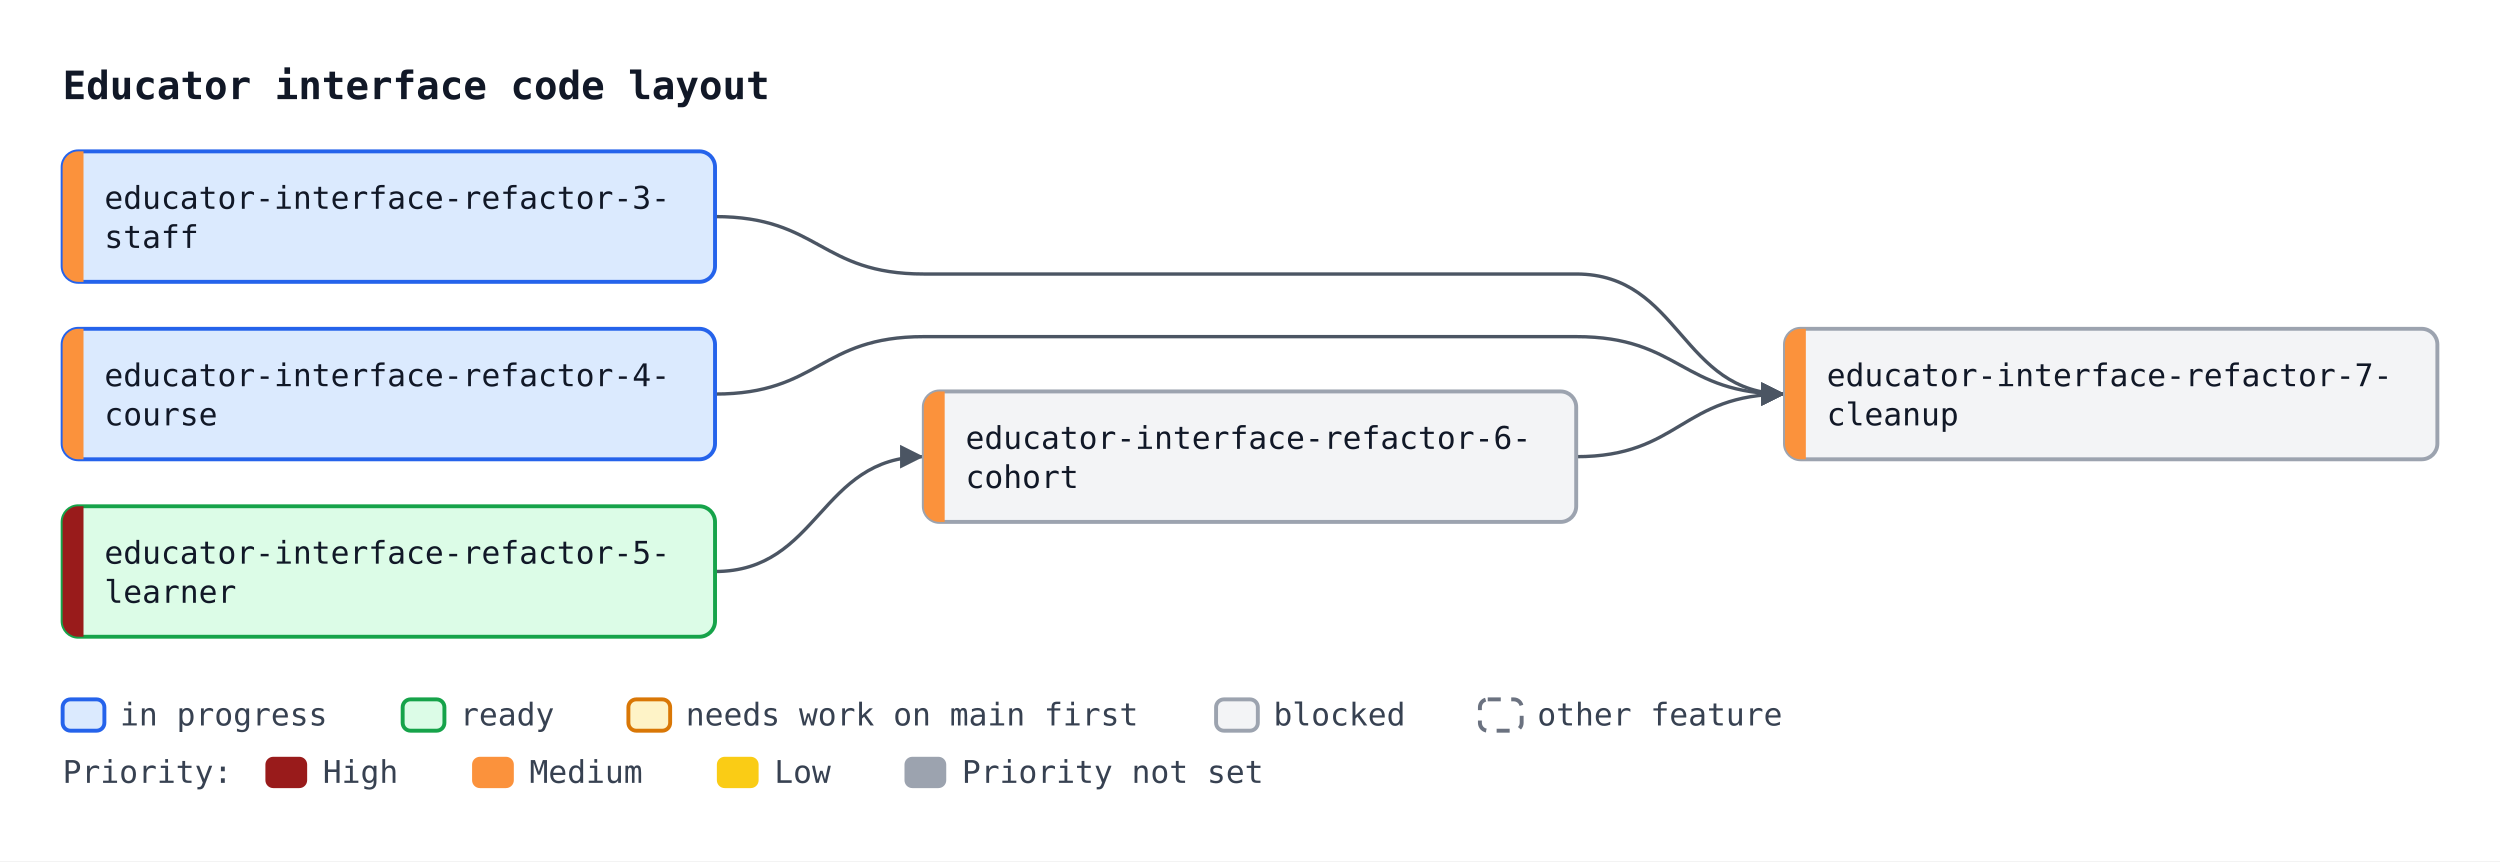
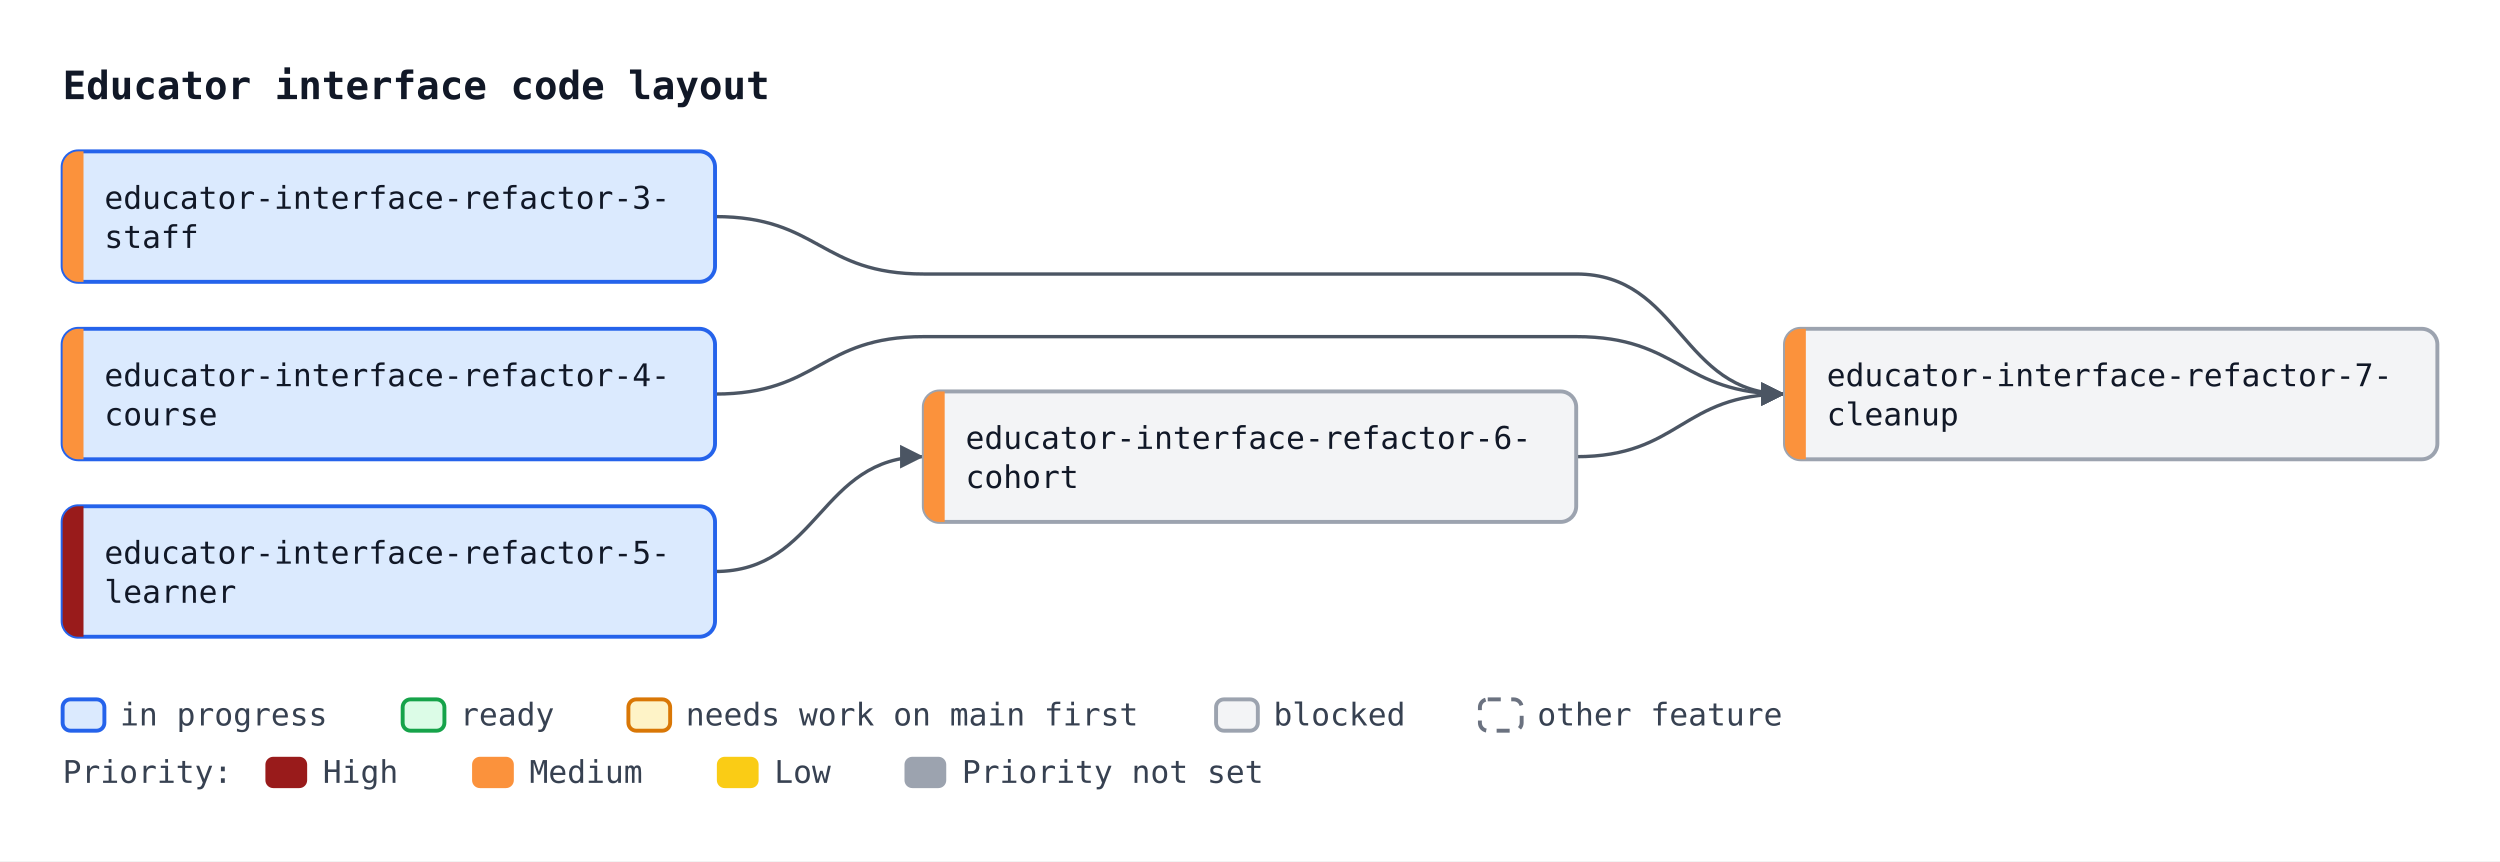
<svg xmlns="http://www.w3.org/2000/svg" width="958" height="330" viewBox="0 0 958 330" font-family="ui-monospace, SFMono-Regular, Menlo, Consolas, monospace" font-size="12">
  <defs>
    <marker id="arrow" viewBox="0 0 10 10" refX="10" refY="5" markerWidth="7" markerHeight="7" orient="auto-start-reverse">
      <path d="M0,0 L10,5 L0,10 z" fill="#4b5563" />
    </marker>
  </defs>
  <rect width="958" height="330" fill="#ffffff" />
  <text x="24" y="38" font-size="15" font-weight="bold" fill="#111827">Educator interface code layout</text>
  <path d="M274.0,219.0 C314.0,219.0 314.0,175.0 354.0,175.0" fill="none" stroke="#4b5563" stroke-width="1.3" marker-end="url(#arrow)" />
  <path d="M274.0,83.0 C314.0,83.0 314.0,105.0 354.0,105.0 L604.0,105.0 C644.0,105.0 644.0,151.0 684.0,151.0" fill="none" stroke="#4b5563" stroke-width="1.3" marker-end="url(#arrow)" />
  <path d="M274.0,151.0 C314.0,151.0 314.0,129.0 354.0,129.0 L604.0,129.0 C644.0,129.0 644.0,151.0 684.0,151.0" fill="none" stroke="#4b5563" stroke-width="1.3" marker-end="url(#arrow)" />
  <path d="M604.0,175.0 C644.0,175.0 644.0,151.0 684.0,151.0" fill="none" stroke="#4b5563" stroke-width="1.3" marker-end="url(#arrow)" />
  <rect x="24.0" y="58.0" width="250" height="50" rx="6" fill="#dbeafe" stroke="#2563eb" stroke-width="1.5" />
  <path d="M32.0,58.0 H30.0 A6,6 0 0 0 24.0,64.0 V102.0 A6,6 0 0 0 30.0,108.0 H32.0 Z" fill="#fb923c" />
  <text x="40.0" y="80.0" fill="#111827">educator-interface-refactor-3-</text>
  <text x="40.0" y="95.0" fill="#111827">staff</text>
  <rect x="24.0" y="126.0" width="250" height="50" rx="6" fill="#dbeafe" stroke="#2563eb" stroke-width="1.5" />
  <path d="M32.0,126.0 H30.0 A6,6 0 0 0 24.0,132.0 V170.0 A6,6 0 0 0 30.0,176.0 H32.0 Z" fill="#fb923c" />
  <text x="40.0" y="148.0" fill="#111827">educator-interface-refactor-4-</text>
  <text x="40.0" y="163.0" fill="#111827">course</text>
-   <rect x="24.0" y="194.0" width="250" height="50" rx="6" fill="#dcfce7" stroke="#16a34a" stroke-width="1.5" />
+   <rect x="24.0" y="194.0" width="250" height="50" rx="6" fill="#dbeafe" stroke="#2563eb" stroke-width="1.5" />
  <path d="M32.0,194.0 H30.0 A6,6 0 0 0 24.0,200.0 V238.0 A6,6 0 0 0 30.0,244.0 H32.0 Z" fill="#991b1b" />
  <text x="40.0" y="216.0" fill="#111827">educator-interface-refactor-5-</text>
  <text x="40.0" y="231.0" fill="#111827">learner</text>
  <rect x="354.0" y="150.0" width="250" height="50" rx="6" fill="#f3f4f6" stroke="#9ca3af" stroke-width="1.5" />
  <path d="M362.0,150.0 H360.0 A6,6 0 0 0 354.0,156.0 V194.0 A6,6 0 0 0 360.0,200.0 H362.0 Z" fill="#fb923c" />
  <text x="370.0" y="172.0" fill="#111827">educator-interface-refactor-6-</text>
  <text x="370.0" y="187.0" fill="#111827">cohort</text>
  <rect x="684.0" y="126.0" width="250" height="50" rx="6" fill="#f3f4f6" stroke="#9ca3af" stroke-width="1.5" />
  <path d="M692.0,126.0 H690.0 A6,6 0 0 0 684.0,132.0 V170.0 A6,6 0 0 0 690.0,176.0 H692.0 Z" fill="#fb923c" />
  <text x="700.0" y="148.0" fill="#111827">educator-interface-refactor-7-</text>
  <text x="700.0" y="163.0" fill="#111827">cleanup</text>
  <rect x="24.0" y="268" width="16" height="12" rx="3" fill="#dbeafe" stroke="#2563eb" stroke-width="1.5" />
  <text x="46.0" y="278" fill="#374151">in progress</text>
  <rect x="154.3" y="268" width="16" height="12" rx="3" fill="#dcfce7" stroke="#16a34a" stroke-width="1.5" />
  <text x="176.3" y="278" fill="#374151">ready</text>
  <rect x="240.8" y="268" width="16" height="12" rx="3" fill="#fef3c7" stroke="#d97706" stroke-width="1.5" />
  <text x="262.8" y="278" fill="#374151">needs work on main first</text>
  <rect x="466.0" y="268" width="16" height="12" rx="3" fill="#f3f4f6" stroke="#9ca3af" stroke-width="1.5" />
  <text x="488.0" y="278" fill="#374151">blocked</text>
  <rect x="567.1" y="268" width="16" height="12" rx="3" fill="#ffffff" stroke="#6b7280" stroke-width="1.5" stroke-dasharray="5 4" />
  <text x="589.1" y="278" fill="#374151">other feature</text>
  <text x="24" y="300" fill="#374151">Priority:</text>
  <rect x="101.7" y="290" width="16" height="12" rx="3" fill="#991b1b" />
  <text x="123.7" y="300" fill="#374151">High</text>
  <rect x="180.9" y="290" width="16" height="12" rx="3" fill="#fb923c" />
  <text x="202.9" y="300" fill="#374151">Medium</text>
  <rect x="274.7" y="290" width="16" height="12" rx="3" fill="#facc15" />
  <text x="296.7" y="300" fill="#374151">Low</text>
  <rect x="346.6" y="290" width="16" height="12" rx="3" fill="#9ca3af" />
  <text x="368.6" y="300" fill="#374151">Priority not set</text>
</svg>
